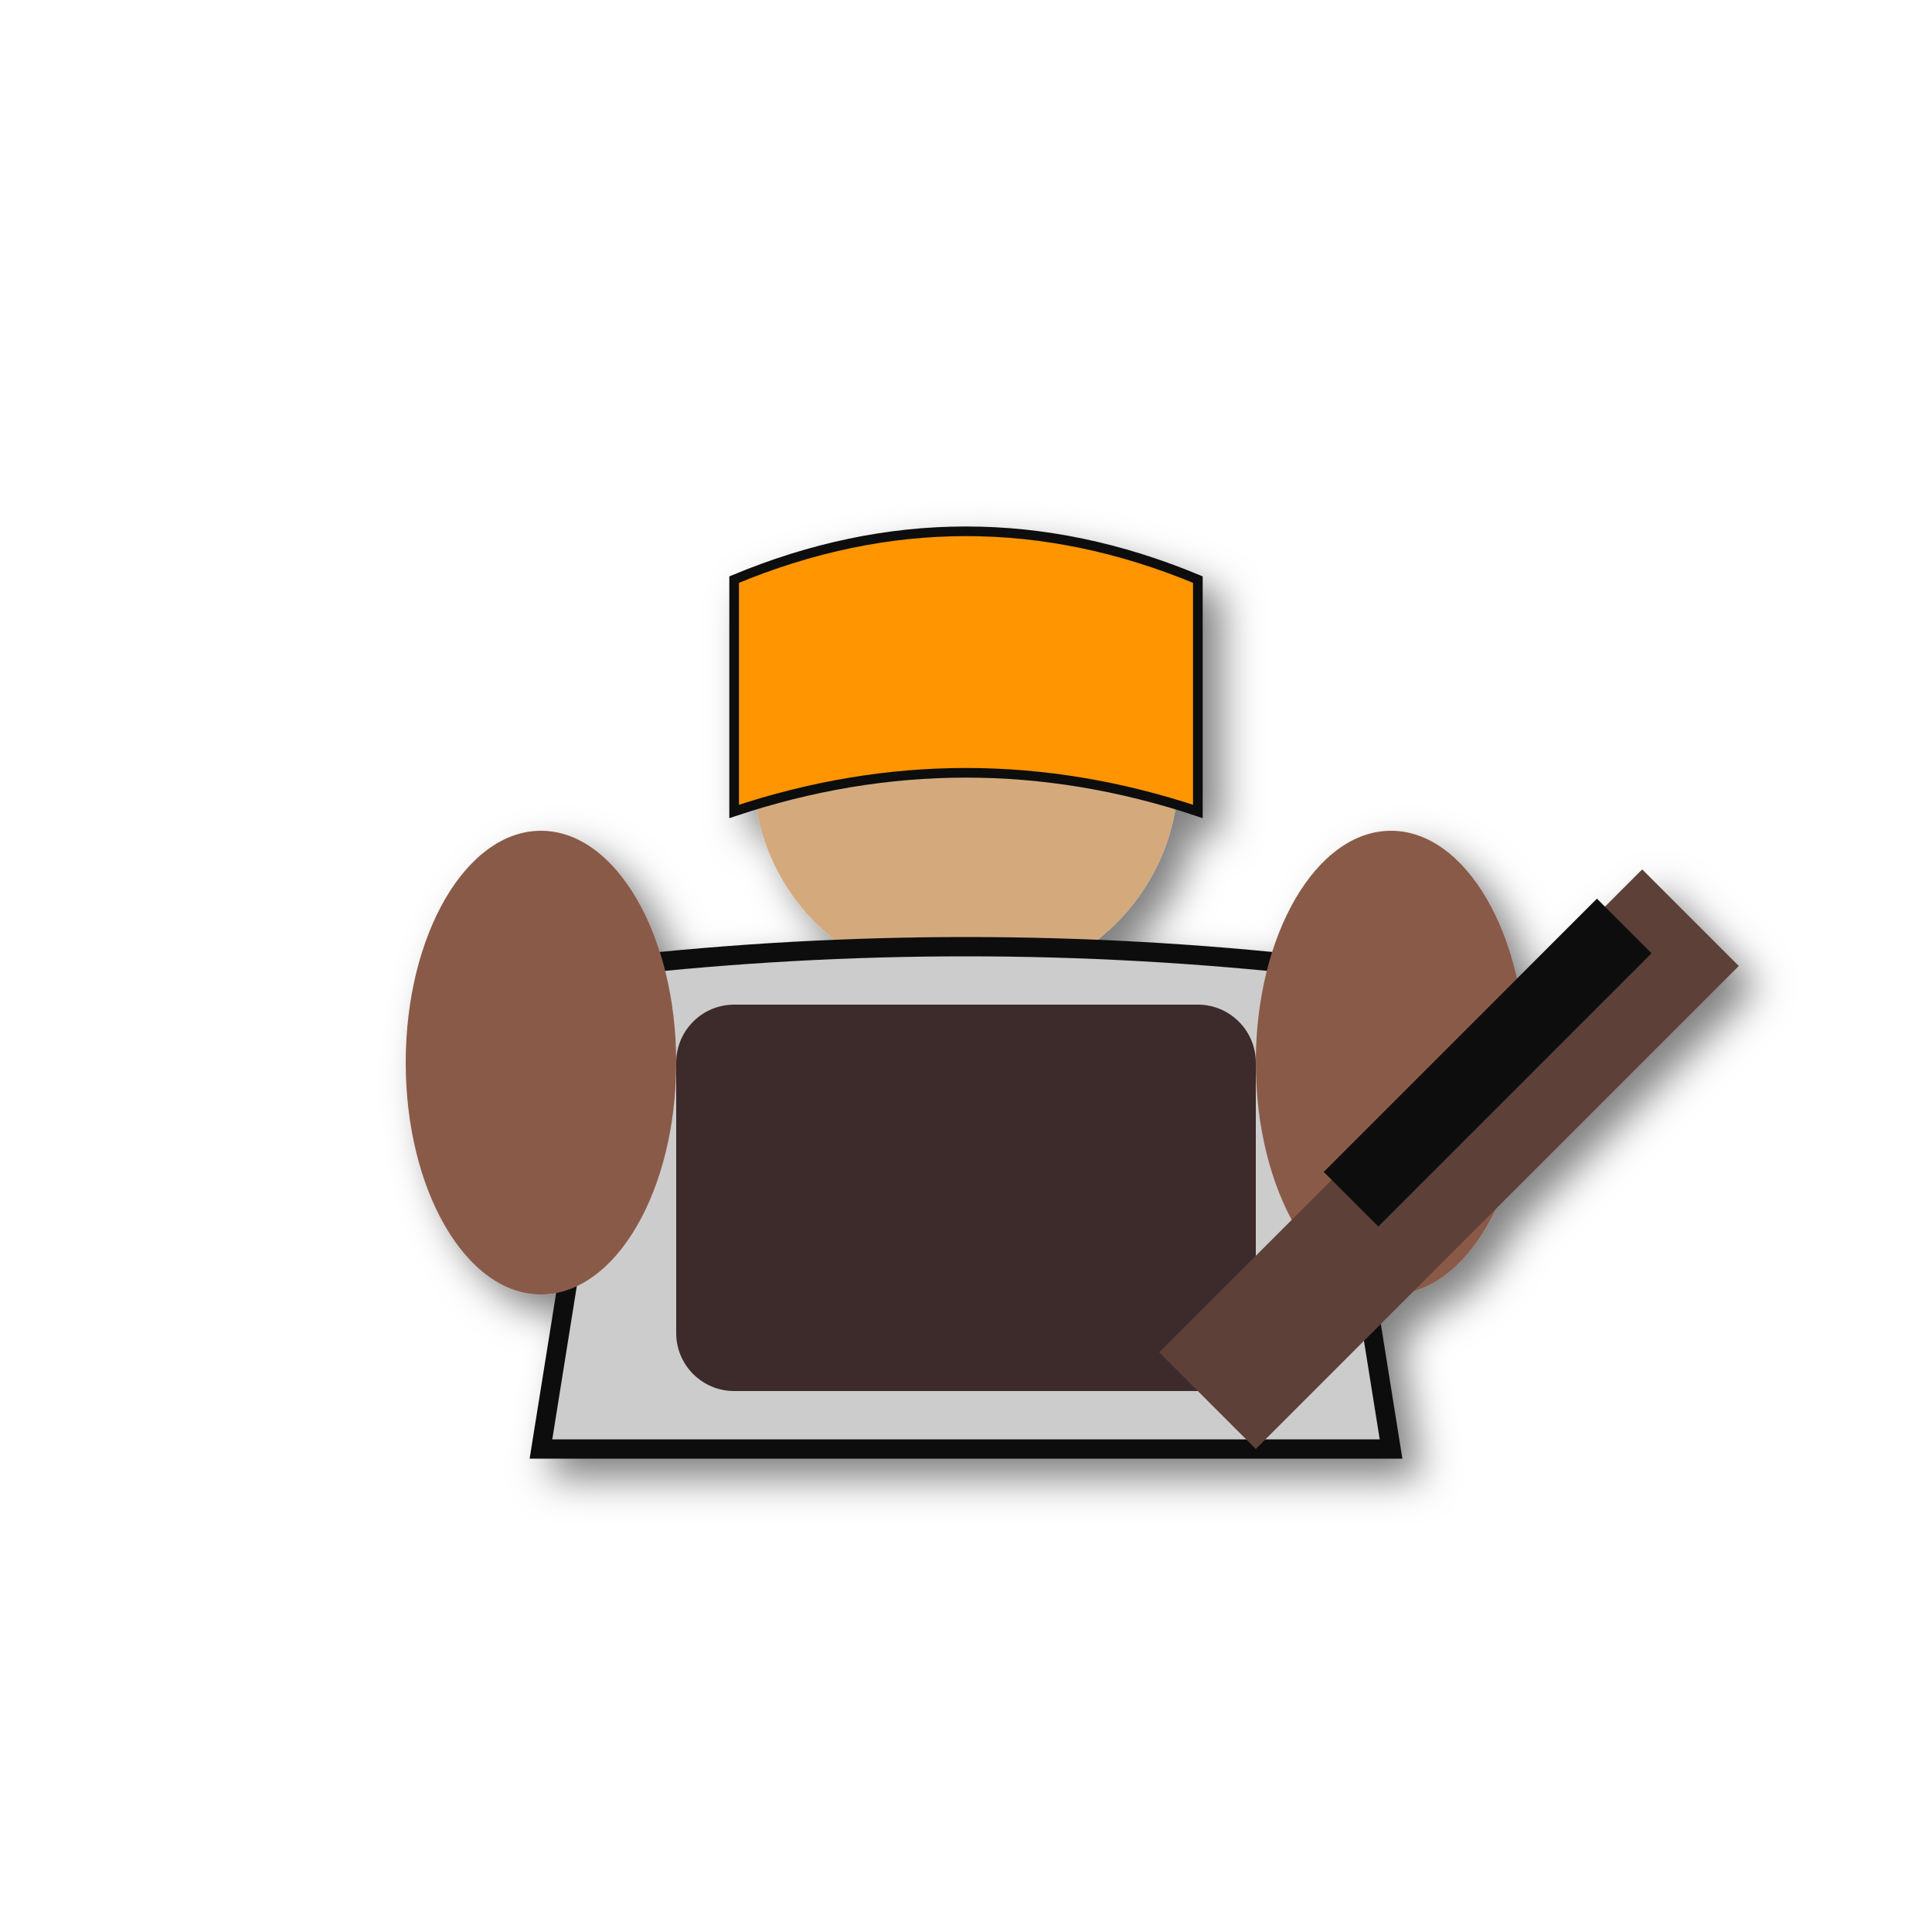
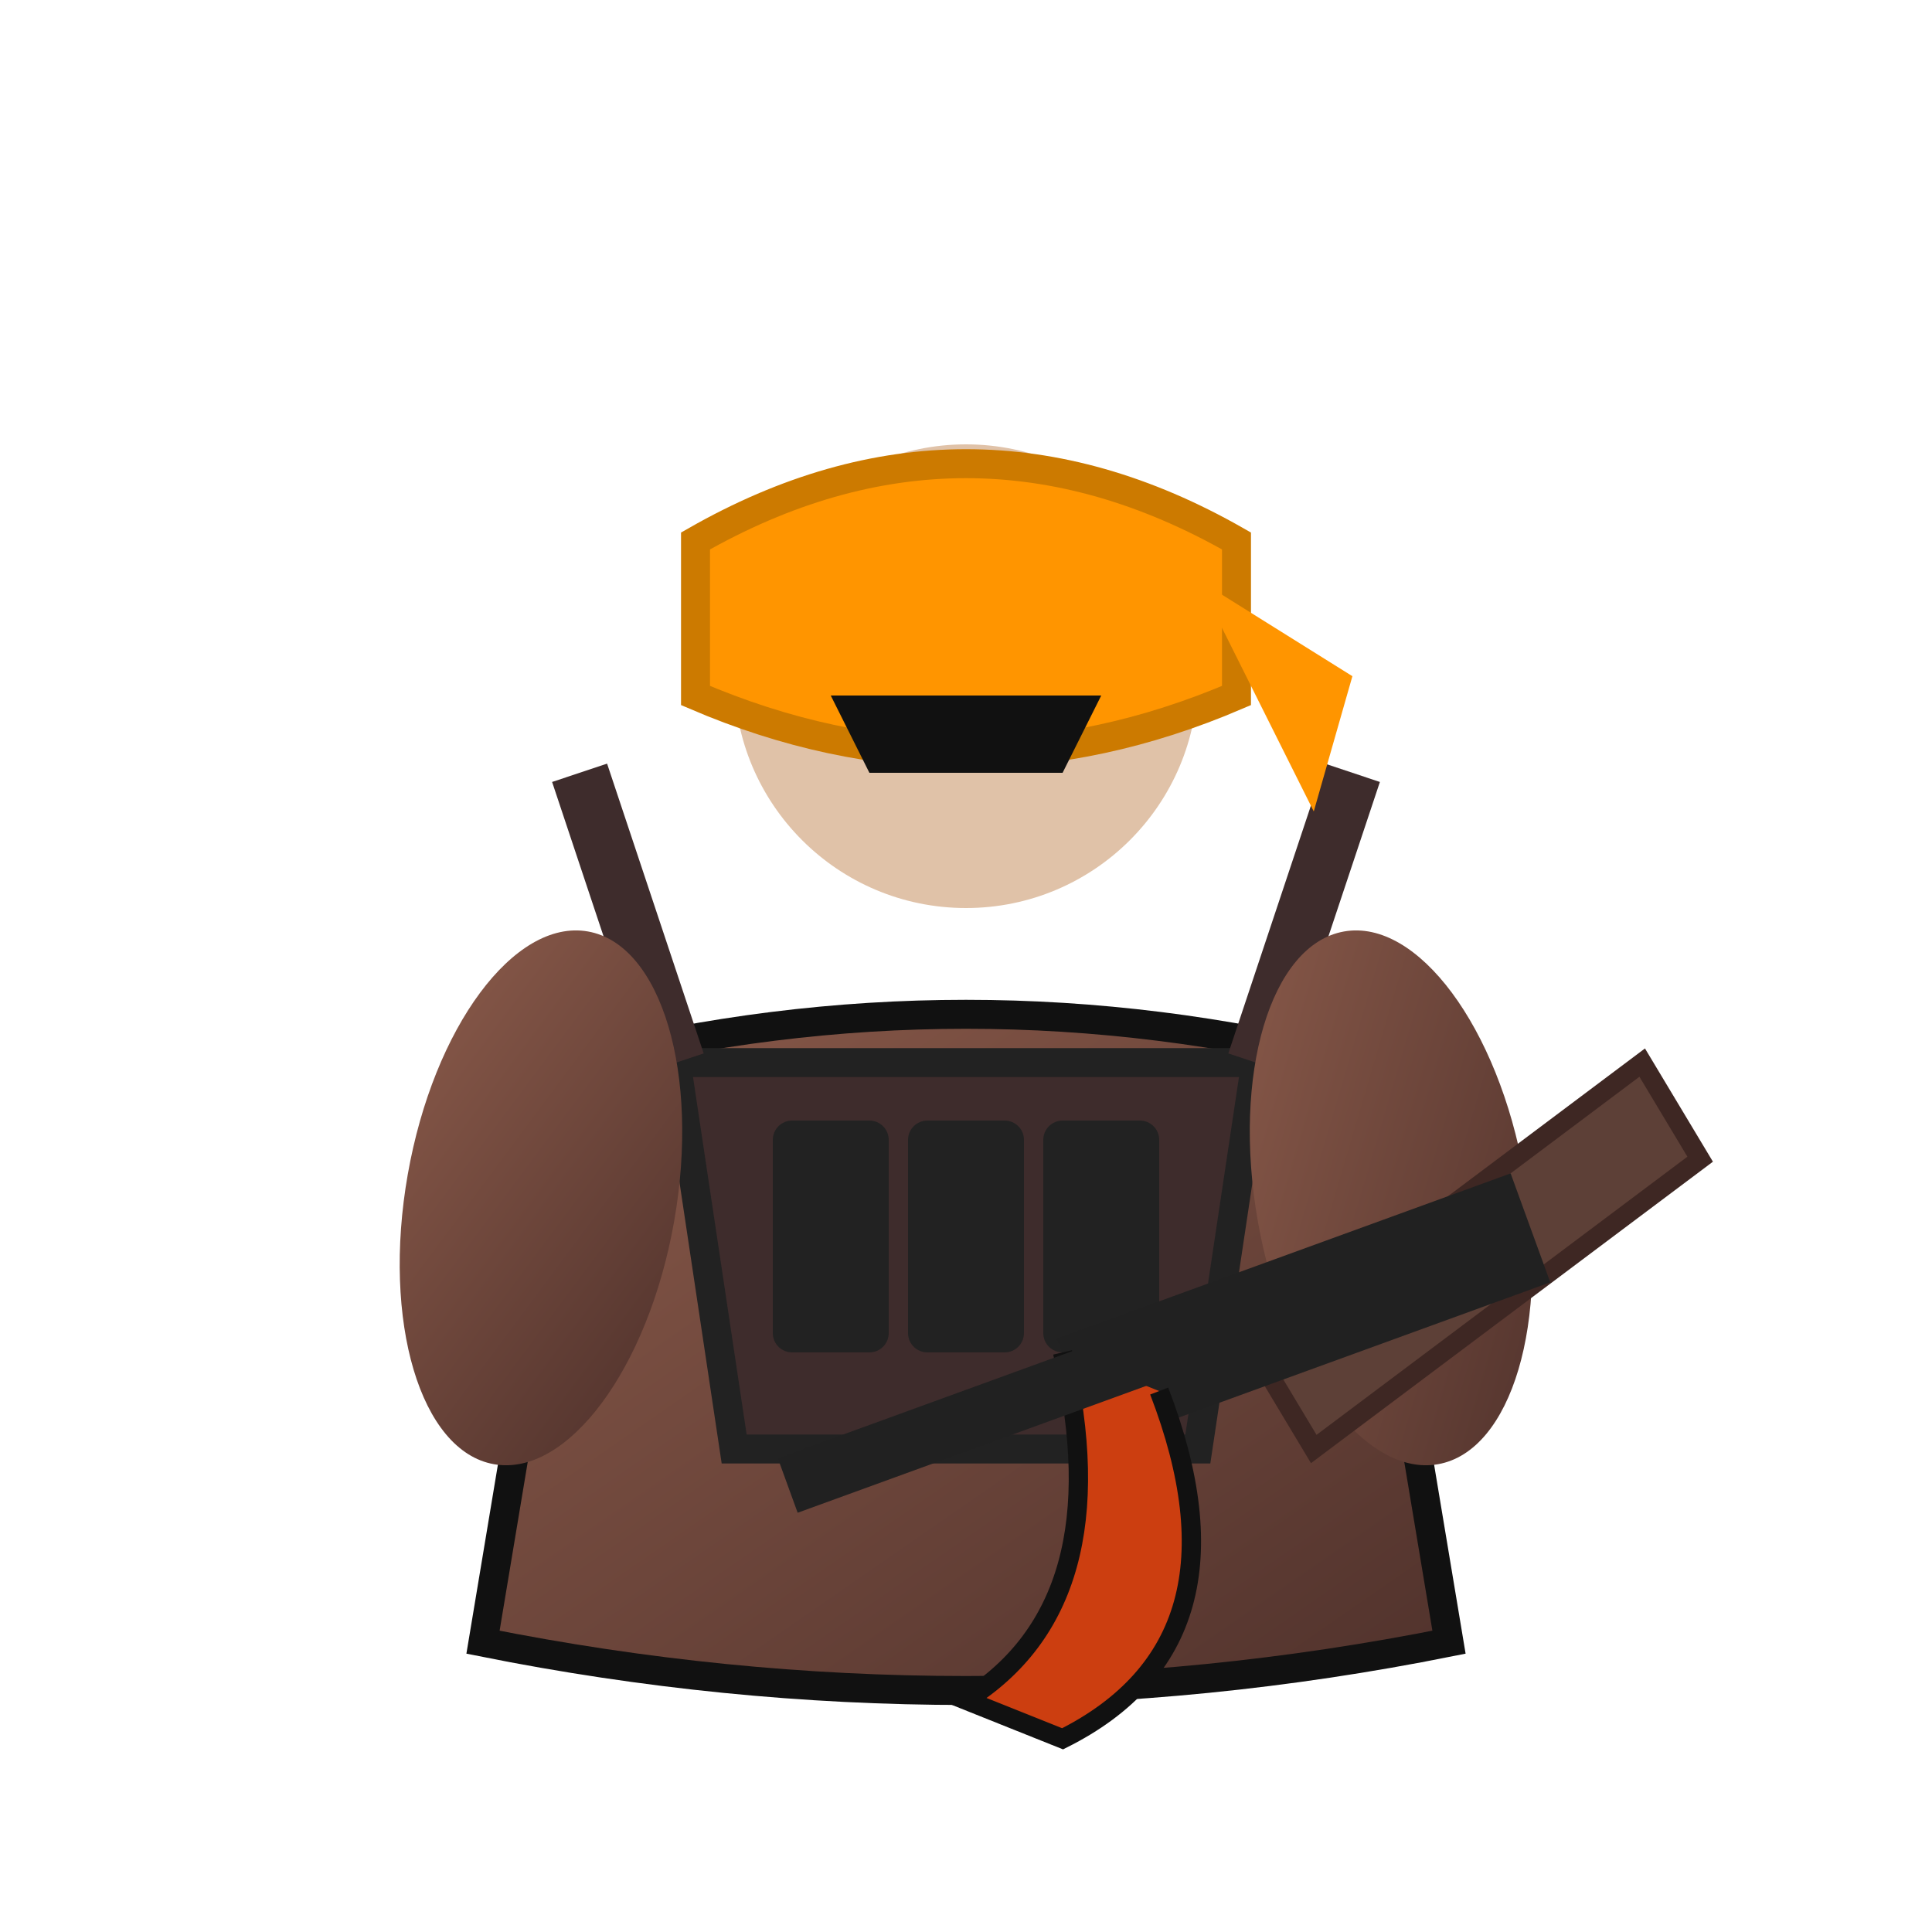
<svg xmlns="http://www.w3.org/2000/svg" viewBox="0 0 100 100">
  <defs>
-     <filter id="shadowRed">
-       <feDropShadow dx="1" dy="1" stdDeviation="1" flood-opacity="0.5" />
-     </filter>
+     <linearGradient id="red_cloth" x1="0%" y1="0%" x2="100%" y2="100%">
+       <stop offset="0%" style="stop-color:#8a5a4a;stop-opacity:1" />
+       <stop offset="100%" style="stop-color:#50322c;stop-opacity:1" />
+     </linearGradient>
  </defs>
-   <g filter="url(#shadowRed)">
-     <circle cx="50" cy="40" r="11" fill="#d4aa7d" />
-     <path d="M38 30 Q50 25, 62 30 L62 42 Q50 38, 38 42 Z" fill="#ff9500" stroke="#111" stroke-width="0.5" />
-     <path d="M32 50 Q50 48, 68 50 L72 75 L28 75 Z" fill="#ccc" stroke="#111" />
-     <rect x="35" y="52" width="30" height="20" rx="3" fill="#3e2c2c" />
-     <ellipse cx="28" cy="55" rx="7" ry="12" fill="#8a5a4a" />
-     <ellipse cx="72" cy="55" rx="7" ry="12" fill="#8a5a4a" />
-     <path d="M60 70 L85 45 L90 50 L65 75 Z" fill="#5d4037" />
-     <rect x="75" y="45" width="4" height="20" transform="rotate(45 77 55)" fill="#111" />
+   <g>
+     <path d="M30 55 Q50 50, 70 55 L75 85 Q50 90, 25 85 Z" fill="url(#red_cloth)" stroke="#111" stroke-width="1.5" />
+     <path d="M35 55 L65 55 L62 75 L38 75 Z" fill="#3e2c2c" stroke="#222" stroke-width="1.5" />
+     <rect x="40" y="58" width="6" height="12" fill="#222" rx="1" />
+     <rect x="47" y="58" width="6" height="12" fill="#222" rx="1" />
+     <rect x="54" y="58" width="6" height="12" fill="#222" rx="1" />
+     <path d="M35 55 L30 40 M65 55 L70 40" stroke="#3e2c2c" stroke-width="3" />
+     <circle cx="50" cy="35" r="12" fill="#e0c2a8" />
+     <path d="M36 28 Q50 20, 64 28 L64 36 Q50 42, 36 36 Z" fill="#ff9500" stroke="#cc7a00" stroke-width="1.5" />
+     <path d="M62 30 L70 35 L68 42 Z" fill="#ff9500" />
+     <ellipse cx="28" cy="62" rx="7" ry="14" fill="url(#red_cloth)" transform="rotate(10 28 62)" />
+     <ellipse cx="72" cy="62" rx="7" ry="14" fill="url(#red_cloth)" transform="rotate(-10 72 62)" />
+     <path d="M65 70 L85 55 L88 60 L68 75 Z" fill="#5d4037" stroke="#3e2723" stroke-width="1" />
+     <rect x="55" y="65" width="25" height="6" transform="rotate(-20 67 68)" fill="#212121" />
+     <path d="M60 72 Q65 85, 55 90 L50 88 Q58 83, 55 70" fill="#cc3e10" stroke="#111" stroke-width="1" />
+     <rect x="40" y="72" width="20" height="3" transform="rotate(-20 50 73)" fill="#212121" />
+     <path d="M43 36 L57 36 L55 40 L45 40 Z" fill="#111" />
  </g>
</svg>
